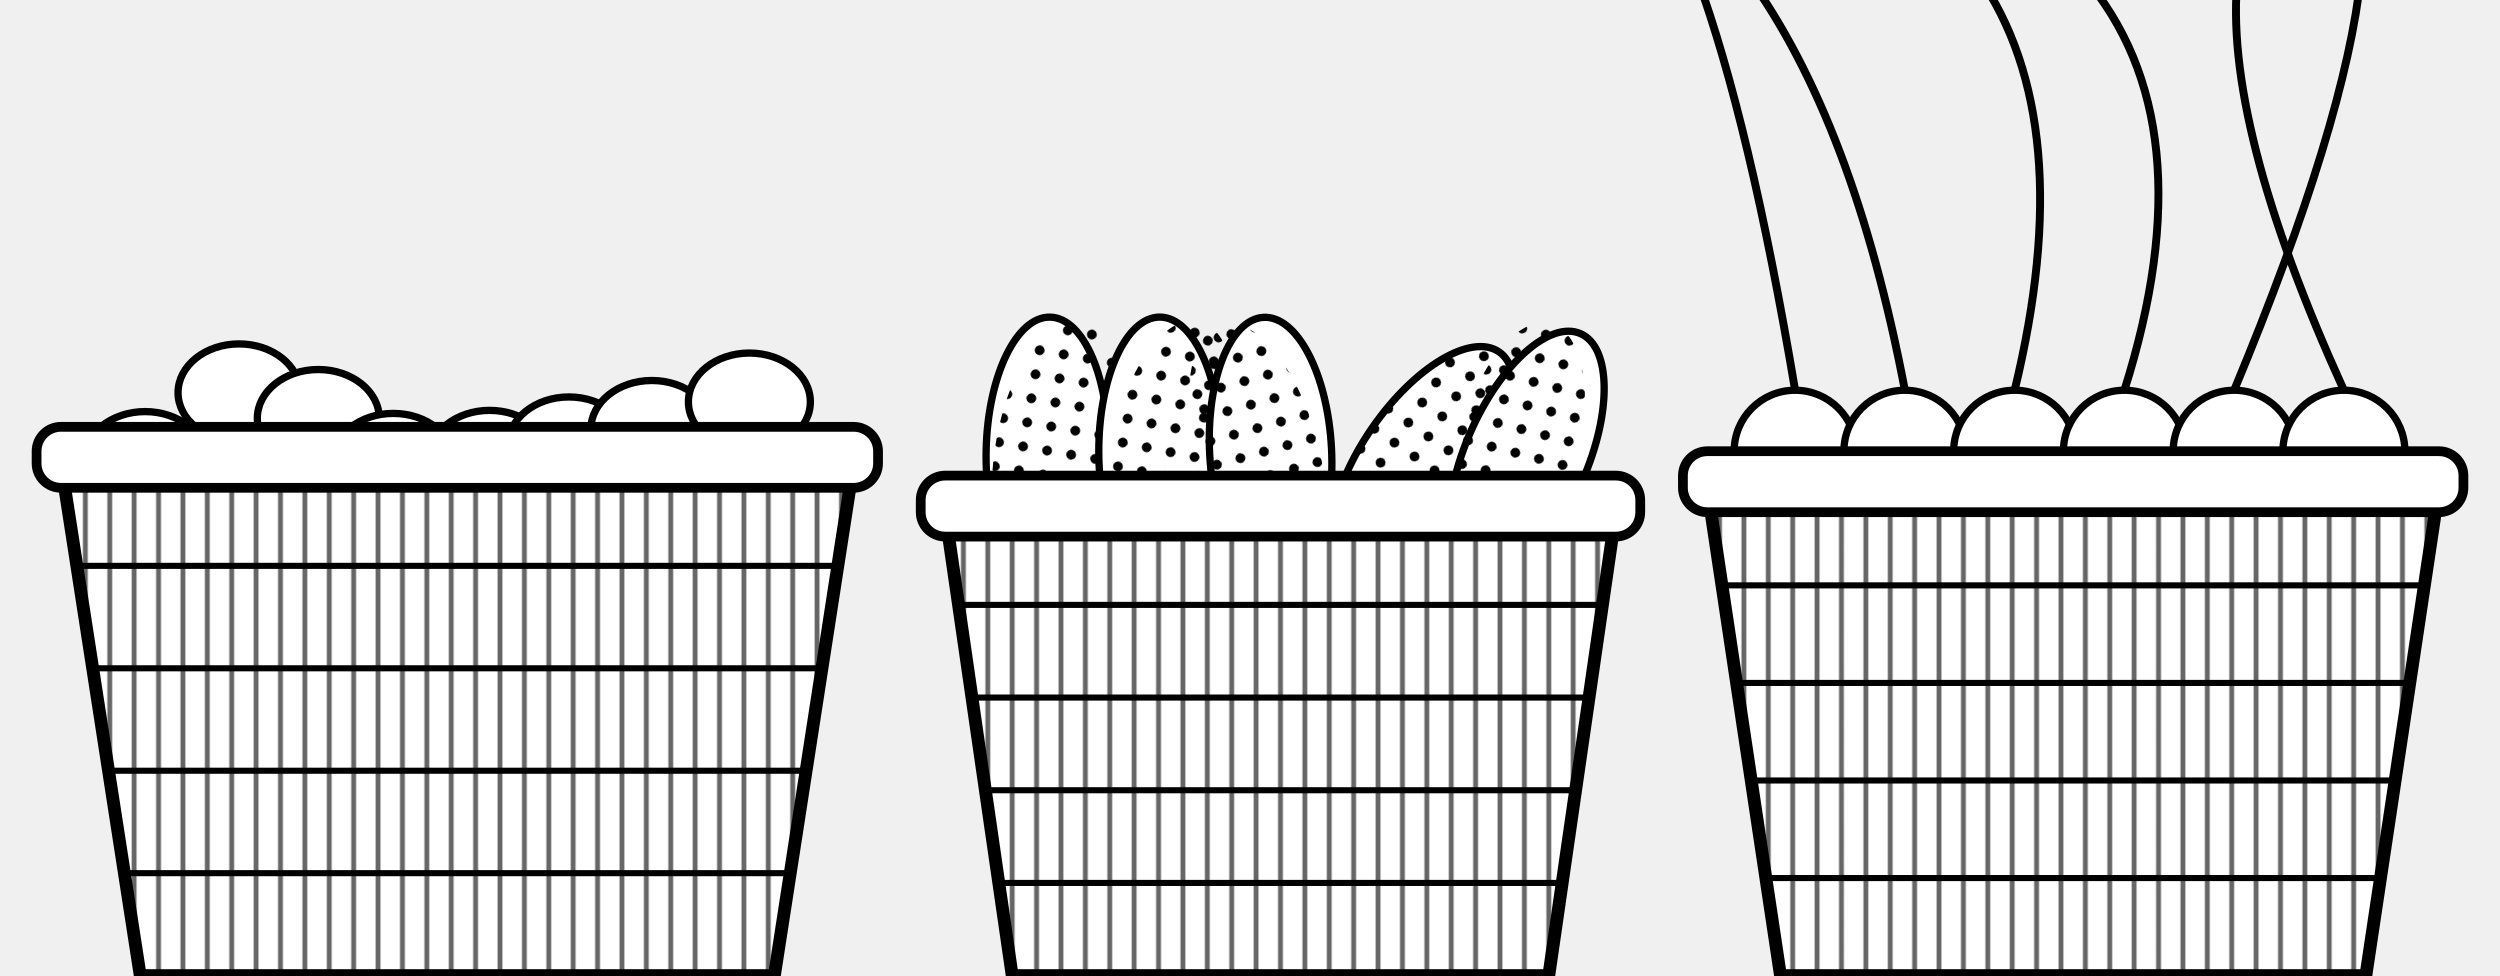
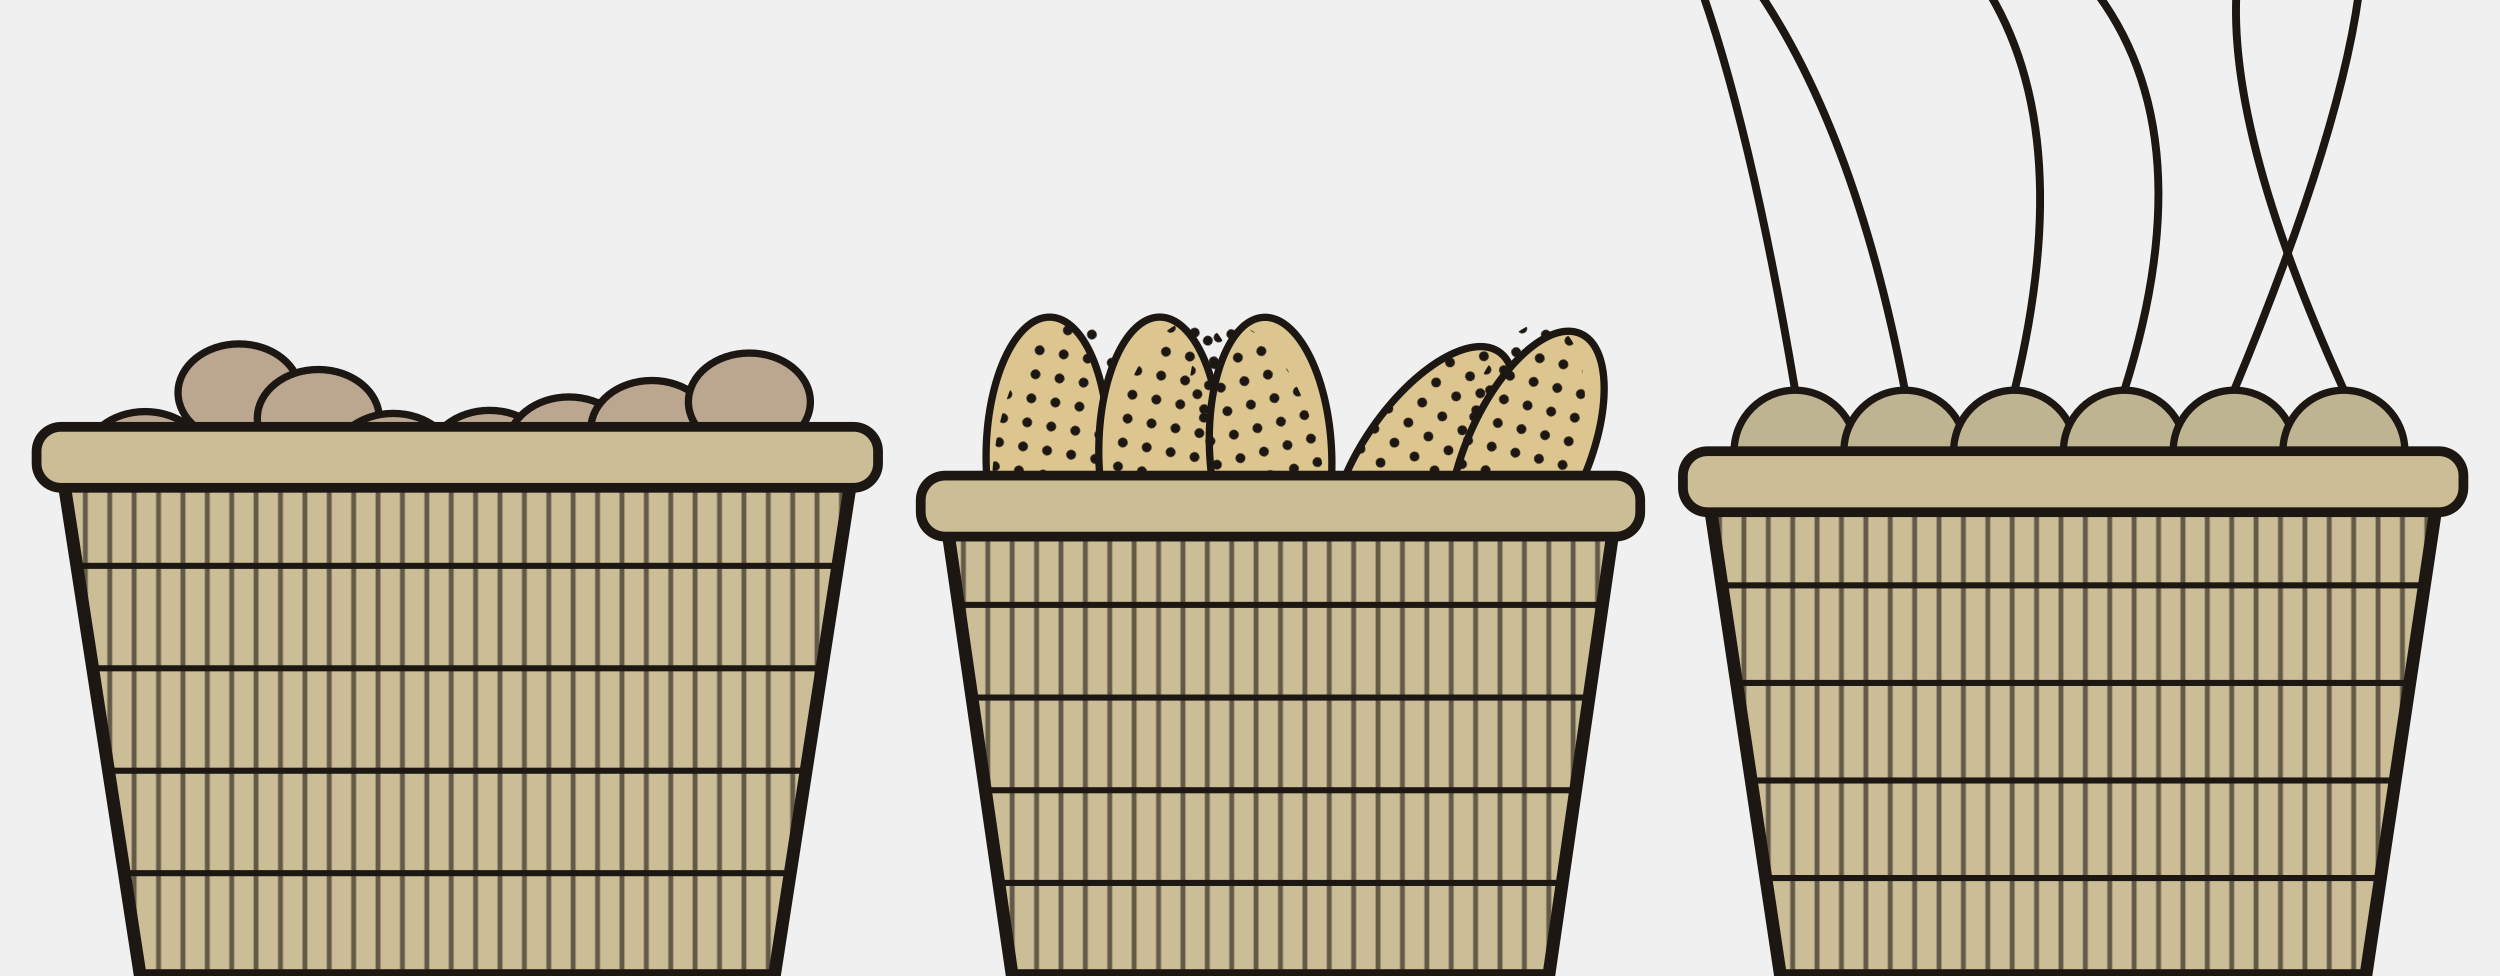
<svg xmlns="http://www.w3.org/2000/svg" width="410" height="160" viewBox="0 0 410 160">
  <defs>
    <pattern id="t-fina" width="6" height="6" patternUnits="userSpaceOnUse" patternTransform="rotate(45)">
-       <line x1="0" y1="0" x2="0" y2="6" stroke="#000" stroke-width="0.7" />
+       <line x1="0" y1="0" x2="0" y2="6" stroke="#1d1713" stroke-width="0.7" />
    </pattern>
    <pattern id="t-media" width="3.6" height="3.6" patternUnits="userSpaceOnUse" patternTransform="rotate(45)">
-       <line x1="0" y1="0" x2="0" y2="3.6" stroke="#000" stroke-width="0.9" />
+       <line x1="0" y1="0" x2="0" y2="3.6" stroke="#1d1713" stroke-width="0.9" />
    </pattern>
    <pattern id="t-cruz" width="4" height="4" patternUnits="userSpaceOnUse" patternTransform="rotate(45)">
-       <line x1="0" y1="0" x2="0" y2="4" stroke="#000" stroke-width="0.9" />
-       <line x1="0" y1="0" x2="4" y2="0" stroke="#000" stroke-width="0.9" />
+       <line x1="0" y1="0" x2="0" y2="4" stroke="#1d1713" stroke-width="0.9" />
+       <line x1="0" y1="0" x2="4" y2="0" stroke="#1d1713" stroke-width="0.9" />
    </pattern>
    <pattern id="t-densa" width="2.8" height="2.8" patternUnits="userSpaceOnUse" patternTransform="rotate(30)">
-       <line x1="0" y1="0" x2="0" y2="2.8" stroke="#000" stroke-width="1.2" />
-       <line x1="0" y1="0" x2="2.8" y2="0" stroke="#000" stroke-width="1" />
+       <line x1="0" y1="0" x2="0" y2="2.8" stroke="#1d1713" stroke-width="1.2" />
+       <line x1="0" y1="0" x2="2.8" y2="0" stroke="#1d1713" stroke-width="1" />
    </pattern>
    <pattern id="t-horiz" width="8" height="4" patternUnits="userSpaceOnUse">
-       <line x1="0" y1="2" x2="8" y2="2" stroke="#000" stroke-width="0.8" />
+       <line x1="0" y1="2" x2="8" y2="2" stroke="#1d1713" stroke-width="0.8" />
    </pattern>
    <pattern id="t-vert" width="4" height="8" patternUnits="userSpaceOnUse">
-       <line x1="2" y1="0" x2="2" y2="8" stroke="#000" stroke-width="0.8" />
+       <line x1="2" y1="0" x2="2" y2="8" stroke="#1d1713" stroke-width="0.8" />
    </pattern>
    <pattern id="t-puntos" width="4" height="4" patternUnits="userSpaceOnUse">
-       <circle cx="2" cy="2" r="0.8" fill="#000" />
+       <circle cx="2" cy="2" r="0.8" fill="#1d1713" />
    </pattern>
    <pattern id="t-puntos-ralos" width="7" height="7" patternUnits="userSpaceOnUse">
-       <circle cx="2" cy="2" r="0.7" fill="#000" />
-       <circle cx="5.5" cy="5.5" r="0.6" fill="#000" />
+       <circle cx="2" cy="2" r="0.7" fill="#1d1713" />
+       <circle cx="5.5" cy="5.5" r="0.6" fill="#1d1713" />
    </pattern>
    <pattern id="t-madera" width="40" height="6" patternUnits="userSpaceOnUse">
-       <path d="M0,3 C10,2 20,4 40,3" stroke="#000" stroke-width="0.6" fill="none" />
+       <path d="M0,3 C10,2 20,4 40,3" stroke="#1d1713" stroke-width="0.6" fill="none" />
+     </pattern>
+     <pattern id="t-tejido" width="6.5" height="6.5" patternUnits="userSpaceOnUse">
+       <path d="M0,3.2 H6.5 M3.2,0 V6.5" stroke="#1d1713" stroke-width="0.4" />
    </pattern>
    <pattern id="t-madera-v" width="6" height="40" patternUnits="userSpaceOnUse">
-       <path d="M3,0 C2,10 4,20 3,40" stroke="#000" stroke-width="0.6" fill="none" />
+       <path d="M3,0 C2,10 4,20 3,40" stroke="#1d1713" stroke-width="0.6" fill="none" />
    </pattern>
  </defs>
-   <ellipse cx="23.8" cy="75.5" rx="10" ry="8" fill="#fff" stroke="#000" stroke-width="1.2" />
-   <ellipse cx="39.2" cy="64.4" rx="10" ry="8" fill="#fff" stroke="#000" stroke-width="1.2" />
-   <ellipse cx="52.2" cy="68.6" rx="10" ry="8" fill="#fff" stroke="#000" stroke-width="1.2" />
-   <ellipse cx="64.5" cy="75.8" rx="10" ry="8" fill="#fff" stroke="#000" stroke-width="1.2" />
-   <ellipse cx="80.3" cy="75.3" rx="10" ry="8" fill="#fff" stroke="#000" stroke-width="1.2" />
-   <ellipse cx="93.3" cy="73.1" rx="10" ry="8" fill="#fff" stroke="#000" stroke-width="1.2" />
-   <ellipse cx="106.9" cy="70.4" rx="10" ry="8" fill="#fff" stroke="#000" stroke-width="1.2" />
-   <ellipse cx="122.9" cy="65.9" rx="10" ry="8" fill="#fff" stroke="#000" stroke-width="1.2" />
-   <path d="M10,76 L140,76 L127,160 L23,160 Z" fill="#fff" stroke="#000" stroke-width="2.1" />
-   <line x1="12.6" y1="92.8" x2="137.4" y2="92.8" stroke="#000" stroke-width="1" />
-   <line x1="15.2" y1="109.6" x2="134.8" y2="109.6" stroke="#000" stroke-width="1" />
-   <line x1="17.8" y1="126.4" x2="132.2" y2="126.4" stroke="#000" stroke-width="1" />
-   <line x1="20.4" y1="143.2" x2="129.6" y2="143.2" stroke="#000" stroke-width="1" />
+   <ellipse cx="23.8" cy="75.5" rx="10" ry="8" fill="#bba790" stroke="#1d1713" stroke-width="1.2" />
+   <ellipse cx="39.2" cy="64.4" rx="10" ry="8" fill="#bba790" stroke="#1d1713" stroke-width="1.2" />
+   <ellipse cx="52.2" cy="68.6" rx="10" ry="8" fill="#bba790" stroke="#1d1713" stroke-width="1.2" />
+   <ellipse cx="64.5" cy="75.8" rx="10" ry="8" fill="#bba790" stroke="#1d1713" stroke-width="1.2" />
+   <ellipse cx="80.3" cy="75.3" rx="10" ry="8" fill="#bba790" stroke="#1d1713" stroke-width="1.2" />
+   <ellipse cx="93.3" cy="73.1" rx="10" ry="8" fill="#bba790" stroke="#1d1713" stroke-width="1.2" />
+   <ellipse cx="106.9" cy="70.4" rx="10" ry="8" fill="#bba790" stroke="#1d1713" stroke-width="1.2" />
+   <ellipse cx="122.9" cy="65.9" rx="10" ry="8" fill="#bba790" stroke="#1d1713" stroke-width="1.2" />
+   <path d="M10,76 L140,76 L127,160 L23,160 Z" fill="#cbbd96" stroke="#1d1713" stroke-width="2.1" />
+   <line x1="12.6" y1="92.8" x2="137.4" y2="92.8" stroke="#1d1713" stroke-width="1" />
+   <line x1="15.2" y1="109.6" x2="134.8" y2="109.6" stroke="#1d1713" stroke-width="1" />
+   <line x1="17.8" y1="126.4" x2="132.2" y2="126.4" stroke="#1d1713" stroke-width="1" />
+   <line x1="20.4" y1="143.2" x2="129.6" y2="143.2" stroke="#1d1713" stroke-width="1" />
  <path d="M10,76 L140,76 L127,160 L23,160 Z" fill="url(#t-vert)" opacity="0.6" />
-   <rect x="6" y="70" width="138" height="10" rx="4" fill="#fff" stroke="#000" stroke-width="1.6" />
-   <ellipse cx="171.5" cy="74" rx="10" ry="22" transform="rotate(1.3 171.5 84)" fill="#fff" stroke="#000" stroke-width="1.2" />
+   <rect x="6" y="70" width="138" height="10" rx="4" fill="#cbbd96" stroke="#1d1713" stroke-width="1.6" />
+   <ellipse cx="171.5" cy="74" rx="10" ry="22" transform="rotate(1.3 171.5 84)" fill="#dcc58f" stroke="#1d1713" stroke-width="1.2" />
  <ellipse cx="171.5" cy="74" rx="10" ry="22" transform="rotate(9.8 171.5 84)" fill="url(#t-puntos)" />
-   <ellipse cx="190.2" cy="74" rx="10" ry="22" transform="rotate(-0 190.2 84)" fill="#fff" stroke="#000" stroke-width="1.2" />
+   <ellipse cx="190.2" cy="74" rx="10" ry="22" transform="rotate(-0 190.2 84)" fill="#dcc58f" stroke="#1d1713" stroke-width="1.2" />
  <ellipse cx="190.2" cy="74" rx="10" ry="22" transform="rotate(11.4 190.2 84)" fill="url(#t-puntos)" />
-   <ellipse cx="208.9" cy="74" rx="10" ry="22" transform="rotate(-3 208.9 84)" fill="#fff" stroke="#000" stroke-width="1.2" />
+   <ellipse cx="208.9" cy="74" rx="10" ry="22" transform="rotate(-3 208.9 84)" fill="#dcc58f" stroke="#1d1713" stroke-width="1.2" />
  <ellipse cx="208.9" cy="74" rx="10" ry="22" transform="rotate(-15.5 208.9 84)" fill="url(#t-puntos)" />
-   <ellipse cx="227.6" cy="74" rx="10" ry="22" transform="rotate(34.8 227.6 84)" fill="#fff" stroke="#000" stroke-width="1.2" />
+   <ellipse cx="227.6" cy="74" rx="10" ry="22" transform="rotate(34.8 227.6 84)" fill="#dcc58f" stroke="#1d1713" stroke-width="1.2" />
  <ellipse cx="227.6" cy="74" rx="10" ry="22" transform="rotate(34.7 227.6 84)" fill="url(#t-puntos)" />
-   <ellipse cx="246.3" cy="74" rx="10" ry="22" transform="rotate(23.8 246.3 84)" fill="#fff" stroke="#000" stroke-width="1.2" />
+   <ellipse cx="246.3" cy="74" rx="10" ry="22" transform="rotate(23.8 246.3 84)" fill="#dcc58f" stroke="#1d1713" stroke-width="1.2" />
  <ellipse cx="246.3" cy="74" rx="10" ry="22" transform="rotate(14.5 246.3 84)" fill="url(#t-puntos)" />
-   <path d="M155,84 L265,84 L254,160 L166,160 Z" fill="#fff" stroke="#000" stroke-width="2.1" />
-   <line x1="157.2" y1="99.2" x2="262.8" y2="99.2" stroke="#000" stroke-width="1" />
-   <line x1="159.4" y1="114.4" x2="260.6" y2="114.4" stroke="#000" stroke-width="1" />
-   <line x1="161.6" y1="129.6" x2="258.4" y2="129.6" stroke="#000" stroke-width="1" />
-   <line x1="163.8" y1="144.8" x2="256.2" y2="144.8" stroke="#000" stroke-width="1" />
+   <path d="M155,84 L265,84 L254,160 L166,160 Z" fill="#cbbd96" stroke="#1d1713" stroke-width="2.1" />
+   <line x1="157.2" y1="99.2" x2="262.8" y2="99.2" stroke="#1d1713" stroke-width="1" />
+   <line x1="159.4" y1="114.4" x2="260.6" y2="114.4" stroke="#1d1713" stroke-width="1" />
+   <line x1="161.6" y1="129.6" x2="258.4" y2="129.6" stroke="#1d1713" stroke-width="1" />
+   <line x1="163.8" y1="144.8" x2="256.2" y2="144.8" stroke="#1d1713" stroke-width="1" />
  <path d="M155,84 L265,84 L254,160 L166,160 Z" fill="url(#t-vert)" opacity="0.6" />
-   <rect x="151" y="78" width="118" height="10" rx="4" fill="#fff" stroke="#000" stroke-width="1.6" />
-   <circle cx="294.4" cy="74" r="10" fill="#fff" stroke="#000" stroke-width="1.2" />
-   <path d="M294.4,64 Q287,20 278.2,-4" stroke="#000" stroke-width="1.3" fill="none" />
-   <circle cx="312.4" cy="74" r="10" fill="#fff" stroke="#000" stroke-width="1.2" />
-   <path d="M312.4,64 Q304,20 286.6,-4" stroke="#000" stroke-width="1.3" fill="none" />
-   <circle cx="330.4" cy="74" r="10" fill="#fff" stroke="#000" stroke-width="1.2" />
-   <path d="M330.4,64 Q341.1,20 324.4,-4" stroke="#000" stroke-width="1.3" fill="none" />
-   <circle cx="348.4" cy="74" r="10" fill="#fff" stroke="#000" stroke-width="1.2" />
-   <path d="M348.4,64 Q362.3,20 341.6,-4" stroke="#000" stroke-width="1.3" fill="none" />
-   <circle cx="366.4" cy="74" r="10" fill="#fff" stroke="#000" stroke-width="1.2" />
-   <path d="M366.4,64 Q384.7,20 387.2,-4" stroke="#000" stroke-width="1.3" fill="none" />
-   <circle cx="384.4" cy="74" r="10" fill="#fff" stroke="#000" stroke-width="1.2" />
-   <path d="M384.4,64 Q364.4,20 367,-4" stroke="#000" stroke-width="1.3" fill="none" />
-   <path d="M280,80 L400,80 L388,160 L292,160 Z" fill="#fff" stroke="#000" stroke-width="2.1" />
-   <line x1="282.4" y1="96" x2="397.6" y2="96" stroke="#000" stroke-width="1" />
-   <line x1="284.8" y1="112" x2="395.2" y2="112" stroke="#000" stroke-width="1" />
-   <line x1="287.2" y1="128" x2="392.8" y2="128" stroke="#000" stroke-width="1" />
-   <line x1="289.6" y1="144" x2="390.4" y2="144" stroke="#000" stroke-width="1" />
+   <rect x="151" y="78" width="118" height="10" rx="4" fill="#cbbd96" stroke="#1d1713" stroke-width="1.6" />
+   <circle cx="294.4" cy="74" r="10" fill="#beb491" stroke="#1d1713" stroke-width="1.2" />
+   <path d="M294.4,64 Q287,20 278.2,-4" stroke="#1d1713" stroke-width="1.3" fill="none" />
+   <circle cx="312.4" cy="74" r="10" fill="#beb491" stroke="#1d1713" stroke-width="1.2" />
+   <path d="M312.4,64 Q304,20 286.6,-4" stroke="#1d1713" stroke-width="1.3" fill="none" />
+   <circle cx="330.4" cy="74" r="10" fill="#beb491" stroke="#1d1713" stroke-width="1.2" />
+   <path d="M330.4,64 Q341.1,20 324.4,-4" stroke="#1d1713" stroke-width="1.3" fill="none" />
+   <circle cx="348.4" cy="74" r="10" fill="#beb491" stroke="#1d1713" stroke-width="1.2" />
+   <path d="M348.4,64 Q362.3,20 341.6,-4" stroke="#1d1713" stroke-width="1.3" fill="none" />
+   <circle cx="366.4" cy="74" r="10" fill="#beb491" stroke="#1d1713" stroke-width="1.2" />
+   <path d="M366.4,64 Q384.7,20 387.2,-4" stroke="#1d1713" stroke-width="1.3" fill="none" />
+   <circle cx="384.4" cy="74" r="10" fill="#beb491" stroke="#1d1713" stroke-width="1.2" />
+   <path d="M384.4,64 Q364.4,20 367,-4" stroke="#1d1713" stroke-width="1.3" fill="none" />
+   <path d="M280,80 L400,80 L388,160 L292,160 Z" fill="#cbbd96" stroke="#1d1713" stroke-width="2.1" />
+   <line x1="282.4" y1="96" x2="397.6" y2="96" stroke="#1d1713" stroke-width="1" />
+   <line x1="284.8" y1="112" x2="395.2" y2="112" stroke="#1d1713" stroke-width="1" />
+   <line x1="287.2" y1="128" x2="392.8" y2="128" stroke="#1d1713" stroke-width="1" />
+   <line x1="289.6" y1="144" x2="390.4" y2="144" stroke="#1d1713" stroke-width="1" />
  <path d="M280,80 L400,80 L388,160 L292,160 Z" fill="url(#t-vert)" opacity="0.6" />
-   <rect x="276" y="74" width="128" height="10" rx="4" fill="#fff" stroke="#000" stroke-width="1.6" />
+   <rect x="276" y="74" width="128" height="10" rx="4" fill="#cbbd96" stroke="#1d1713" stroke-width="1.6" />
</svg>
